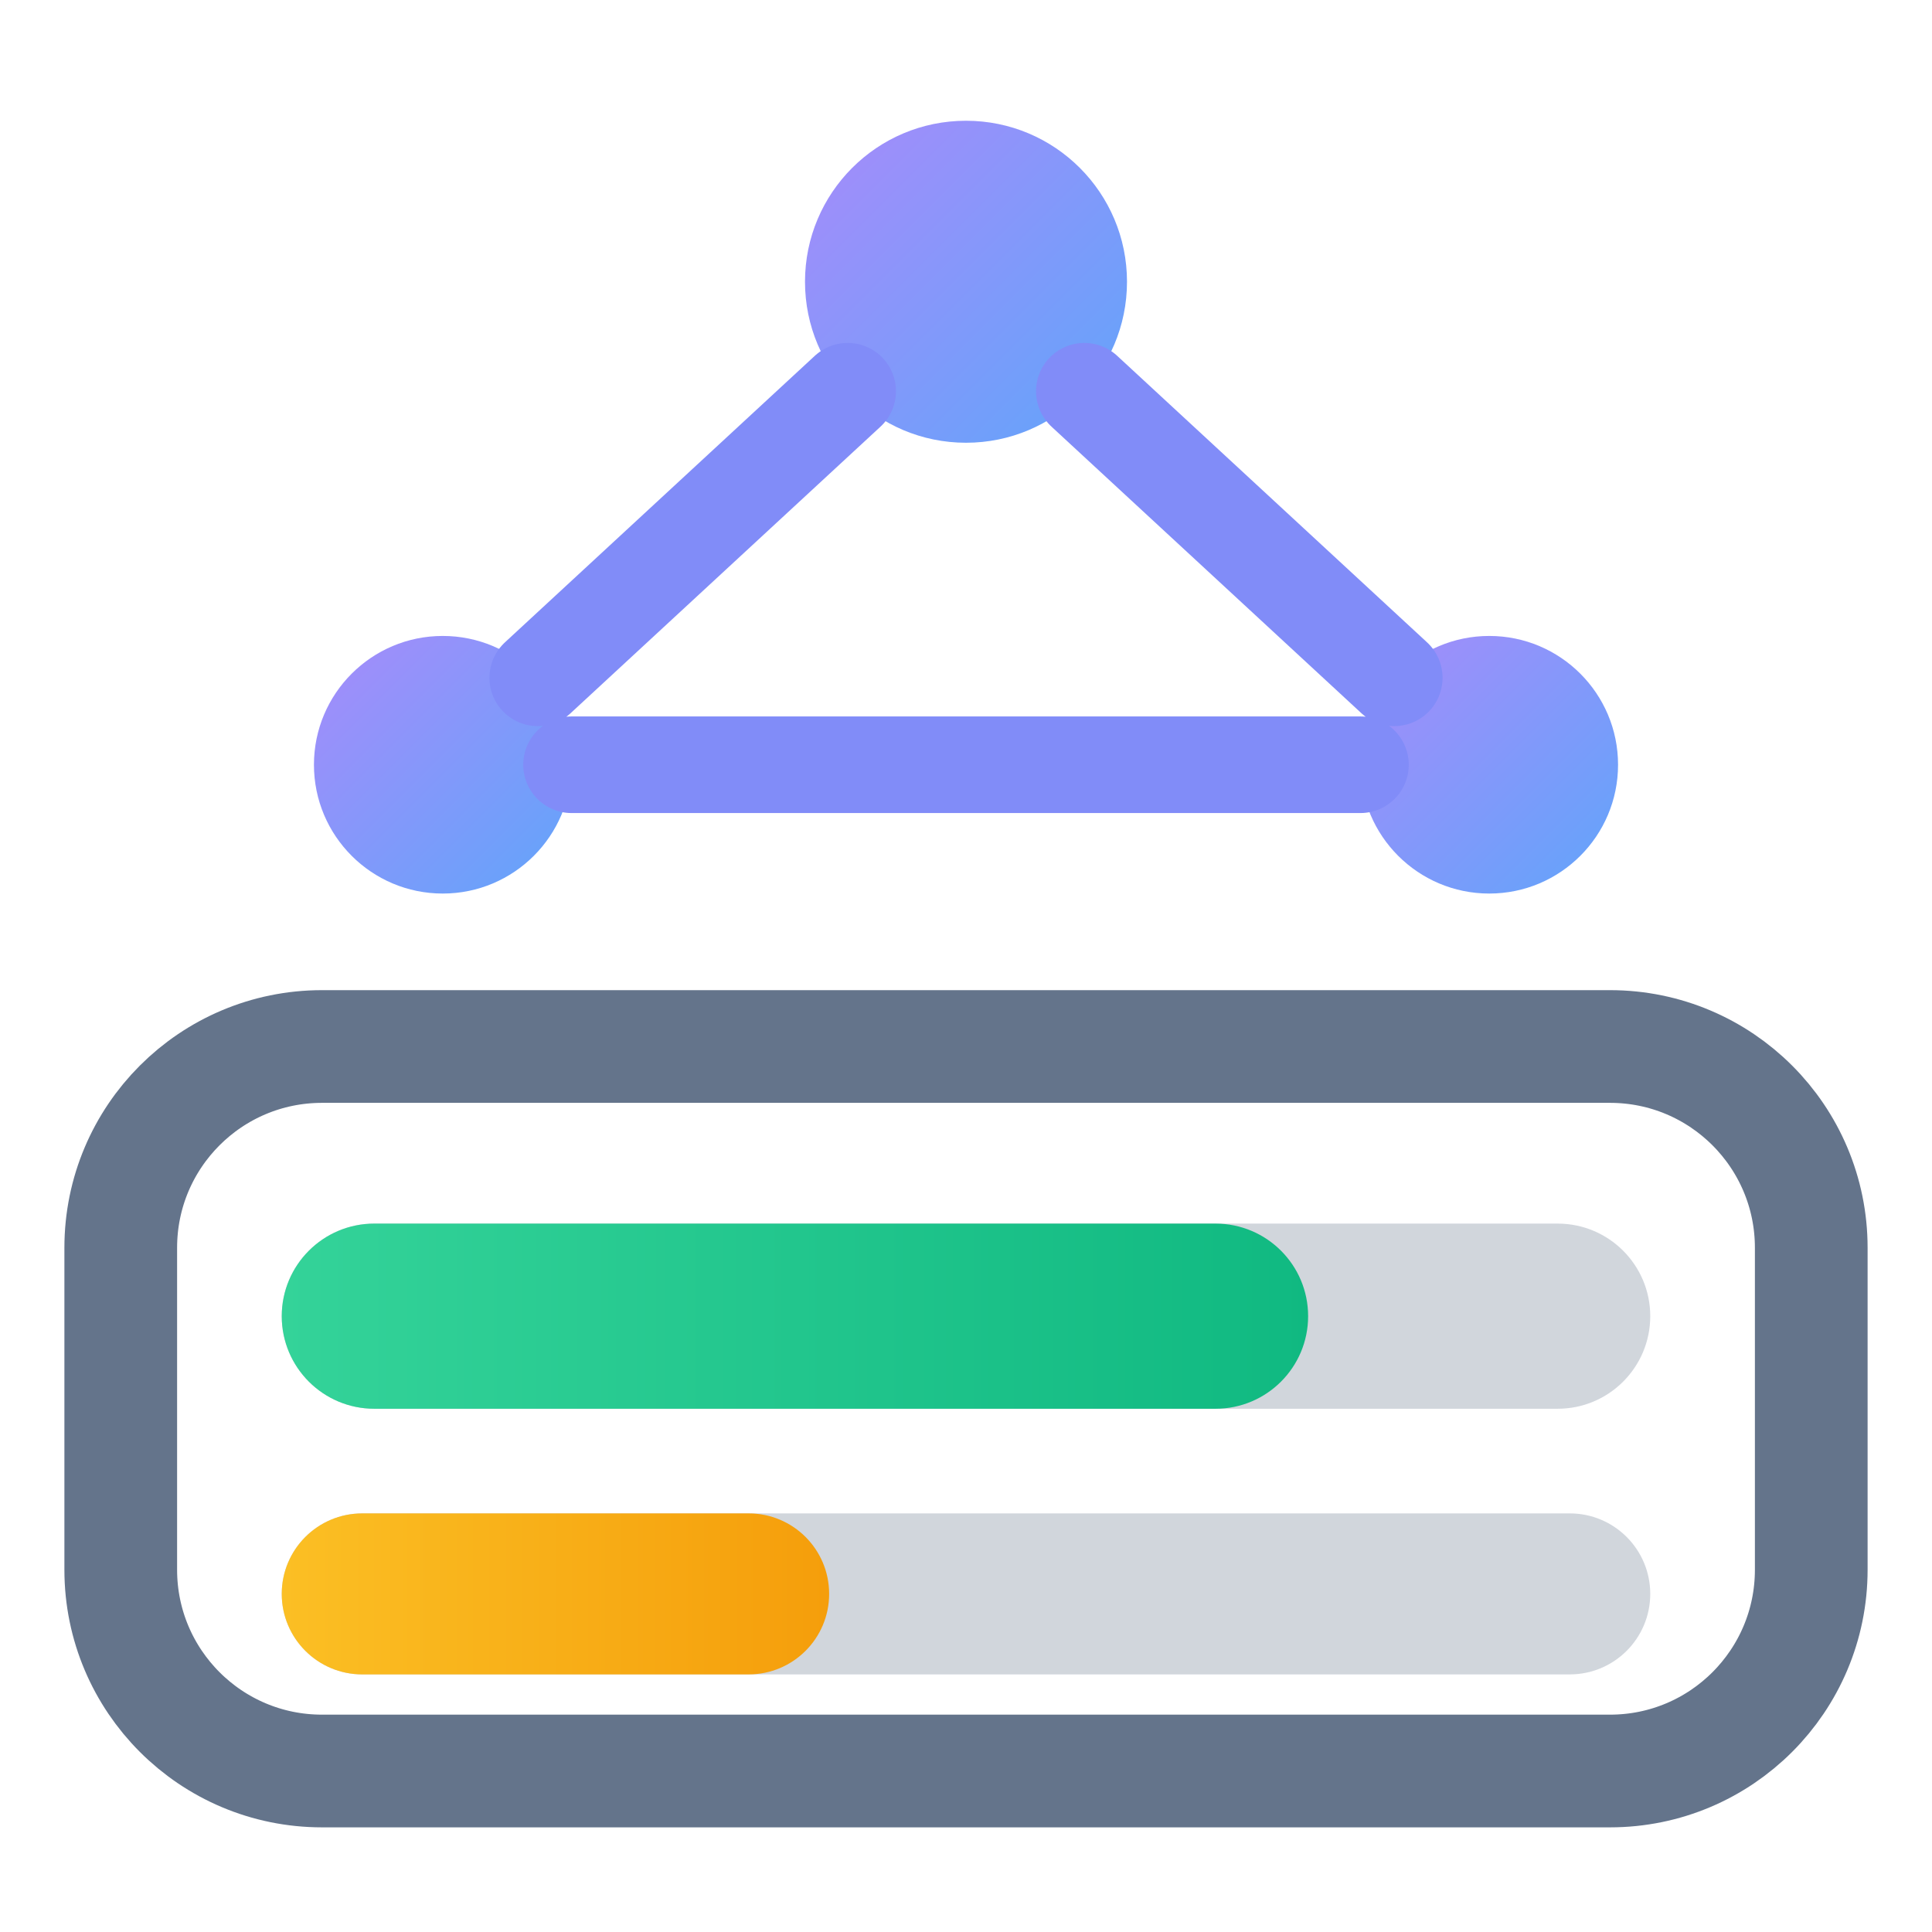
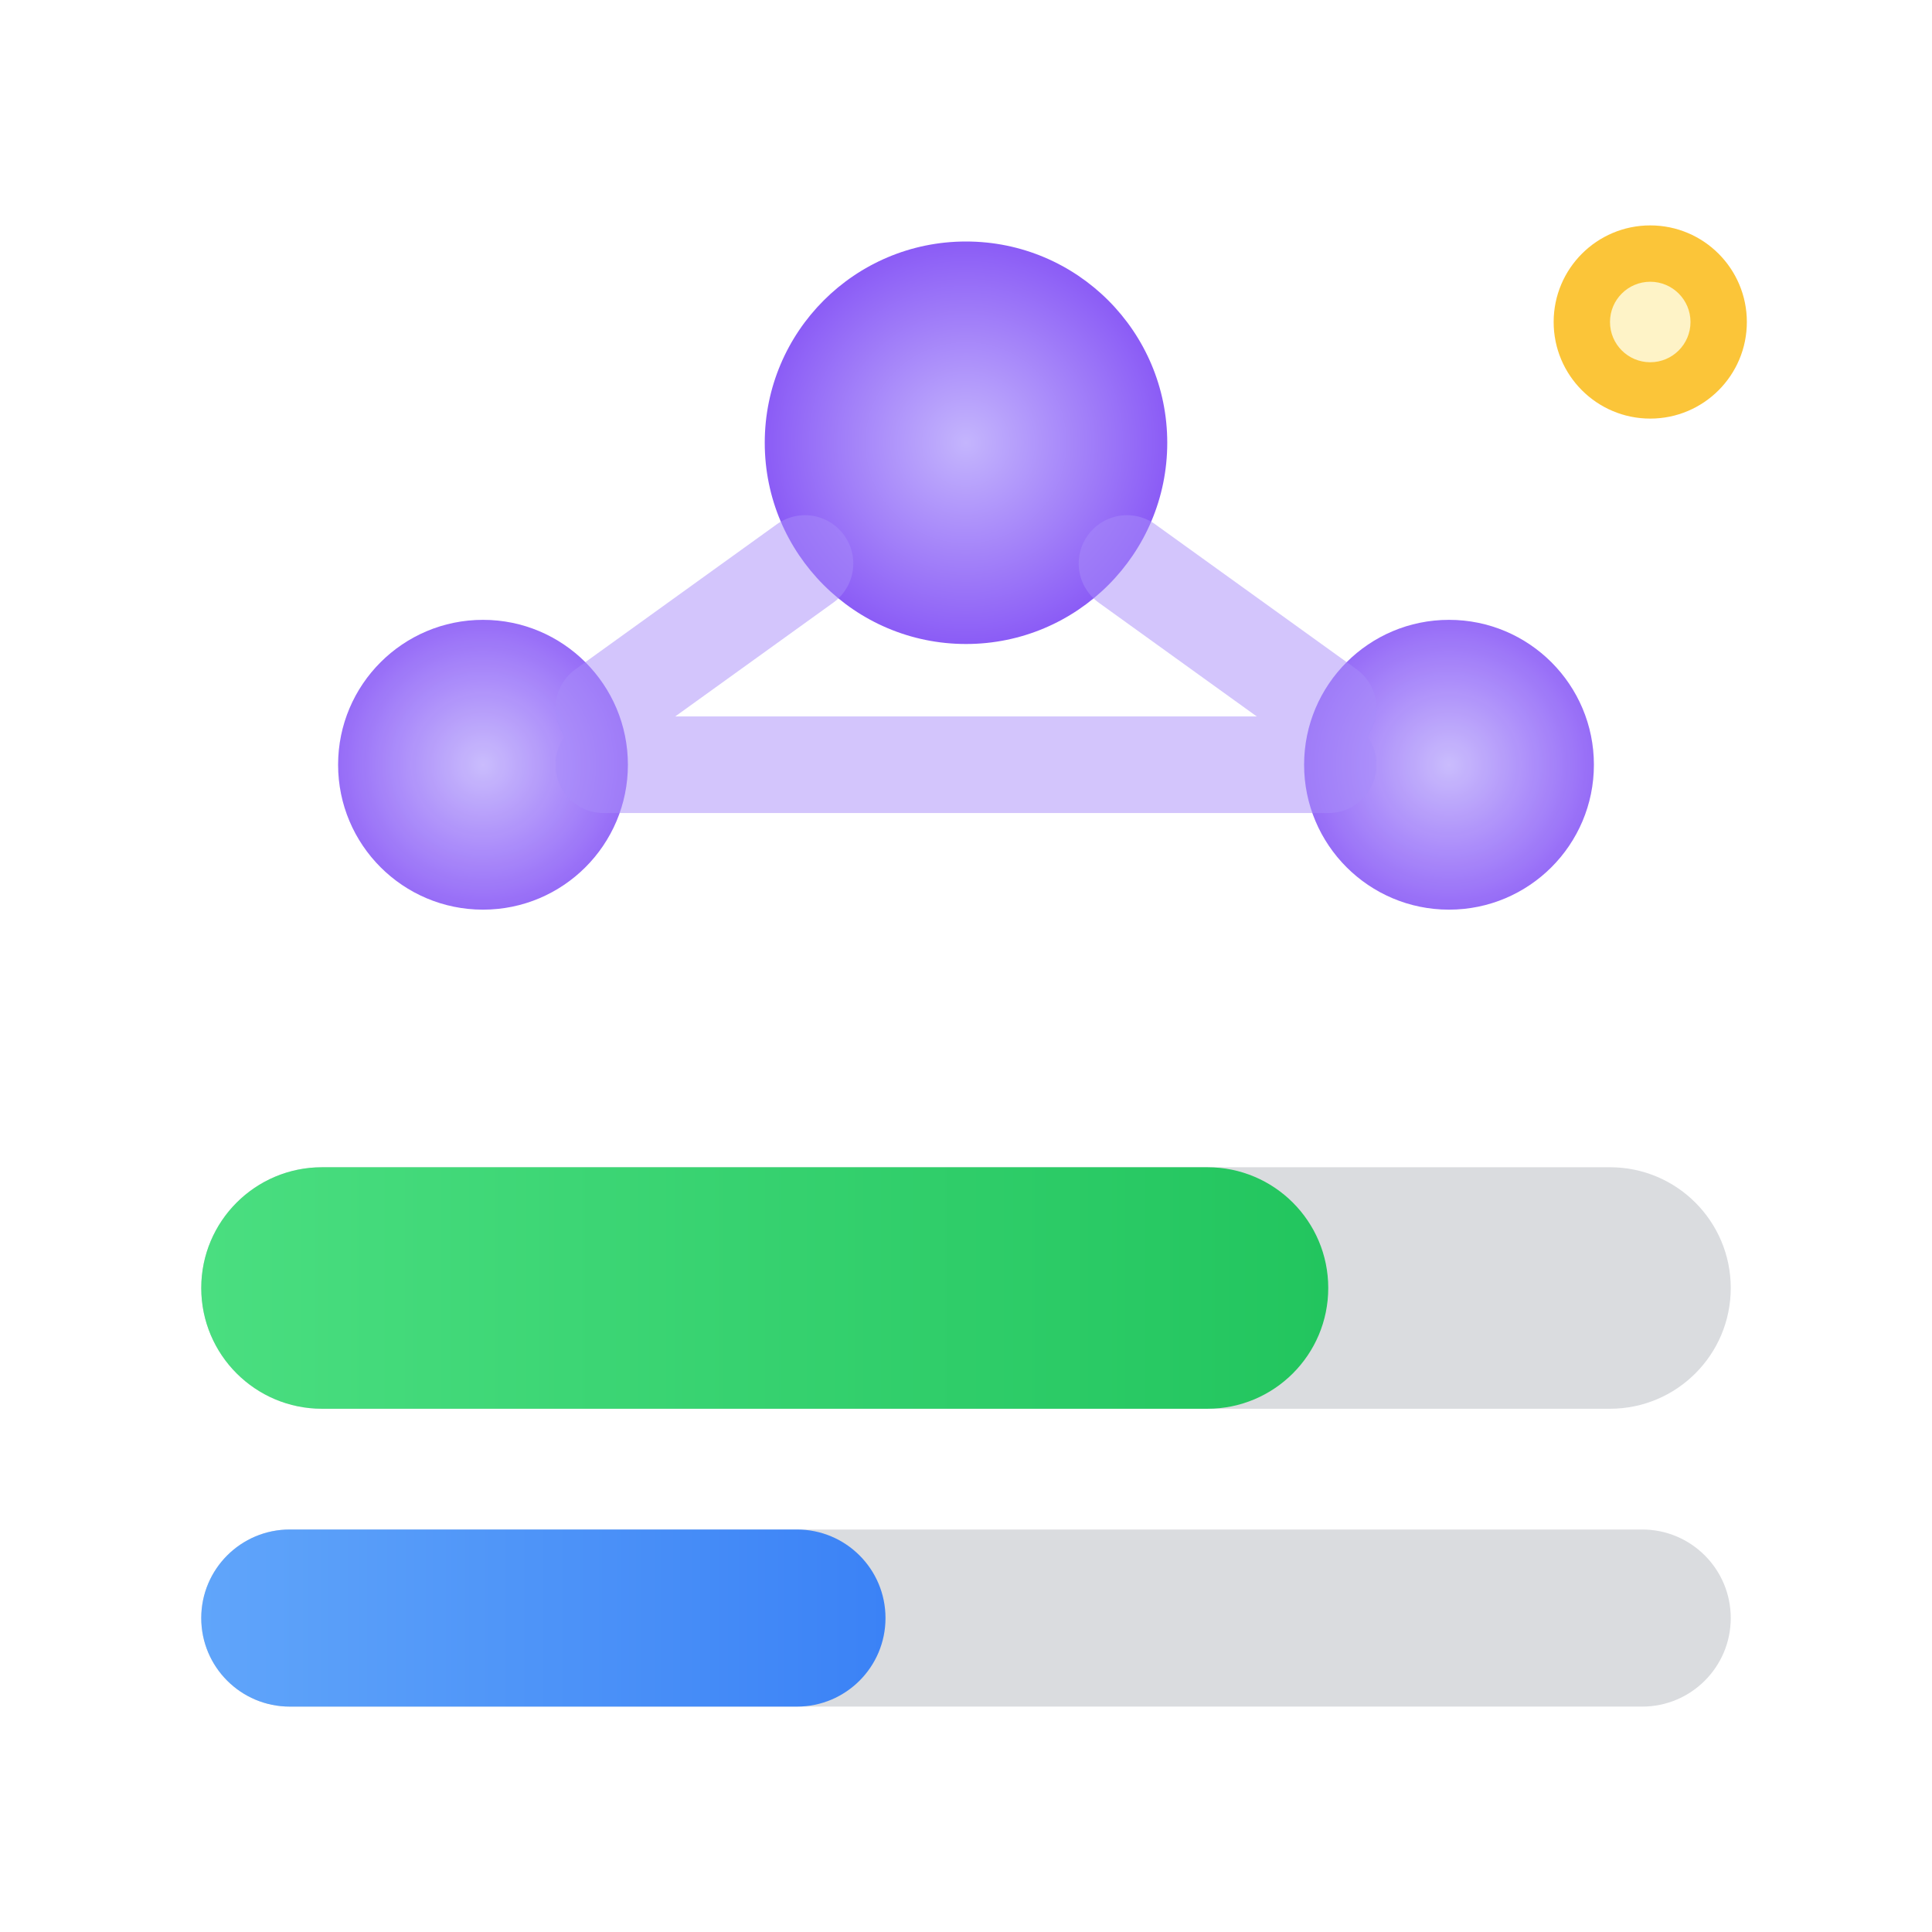
<svg xmlns="http://www.w3.org/2000/svg" viewBox="0 0 24 24">
  <defs>
-     <linearGradient id="ng" x1="0%" y1="0%" x2="100%" y2="100%">
-       <stop offset="0%" stop-color="#A78BFA" />
-       <stop offset="100%" stop-color="#60A5FA" />
+     <linearGradient id="sessionGrad" x1="0" y1="0" x2="1" y2="0">
+       <stop offset="0%" stop-color="#4ADE80" />
+       <stop offset="100%" stop-color="#22C55E" />
    </linearGradient>
-     <linearGradient id="sg" x1="0%" y1="0%" x2="100%" y2="0%">
-       <stop offset="0%" stop-color="#34D399" />
-       <stop offset="100%" stop-color="#10B981" />
+     <linearGradient id="weeklyGrad" x1="0" y1="0" x2="1" y2="0">
+       <stop offset="0%" stop-color="#60A5FA" />
+       <stop offset="100%" stop-color="#3B82F6" />
    </linearGradient>
-     <linearGradient id="wg" x1="0%" y1="0%" x2="100%" y2="0%">
-       <stop offset="0%" stop-color="#FBBF24" />
-       <stop offset="100%" stop-color="#F59E0B" />
-     </linearGradient>
+     <radialGradient id="nodeGrad" cx="50%" cy="50%" r="50%">
+       <stop offset="0%" stop-color="#C4B5FD" />
+       <stop offset="100%" stop-color="#8B5CF6" />
+     </radialGradient>
  </defs>
-   <circle cx="12" cy="3.5" r="2" fill="url(#ng)" />
-   <circle cx="5.5" cy="9.5" r="1.6" fill="url(#ng)" />
-   <circle cx="18.5" cy="9.5" r="1.6" fill="url(#ng)" />
-   <path fill="none" stroke="#818CF8" stroke-width="1.2" stroke-linecap="round" d="M10.53 4.86 L6.68 8.42 M13.47 4.86 L17.32 8.42 M7.1 9.5 L16.9 9.5" />
-   <rect x="1.5" y="13" width="21" height="9" rx="2.5" fill="none" stroke="#64748B" stroke-width="1.4" />
-   <rect x="3.5" y="15.2" width="17" height="2.3" rx="1.15" fill="#64748B" opacity="0.3" />
-   <rect x="3.5" y="15.2" width="12.75" height="2.3" rx="1.15" fill="url(#sg)" />
-   <rect x="3.5" y="18.8" width="17" height="2" rx="1" fill="#64748B" opacity="0.3" />
-   <rect x="3.5" y="18.8" width="6.8" height="2" rx="1" fill="url(#wg)" />
+   <rect x="2.5" y="14.5" width="19" height="3" rx="1.5" fill="#6B7280" opacity="0.25" />
+   <rect x="2.5" y="19" width="19" height="2.2" rx="1.1" fill="#6B7280" opacity="0.25" />
+   <rect x="2.5" y="14.5" width="14" height="3" rx="1.5" fill="url(#sessionGrad)" />
+   <rect x="2.5" y="19" width="8.5" height="2.2" rx="1.1" fill="url(#weeklyGrad)" />
+   <circle cx="12" cy="5.5" r="2.5" fill="url(#nodeGrad)" />
+   <circle cx="6" cy="9.5" r="1.8" fill="url(#nodeGrad)" opacity="0.9" />
+   <circle cx="18" cy="9.5" r="1.8" fill="url(#nodeGrad)" opacity="0.9" />
+   <path fill="none" stroke="#A78BFA" stroke-width="1.2" stroke-linecap="round" opacity="0.5" d="M10 7L7.5 8.8M14 7L16.5 8.8M7.5 9.5h9" />
+   <circle cx="20.5" cy="4" r="1.2" fill="#FBBF24" opacity="0.9" />
+   <circle cx="20.5" cy="4" r="0.5" fill="#FEF3C7" />
</svg>
